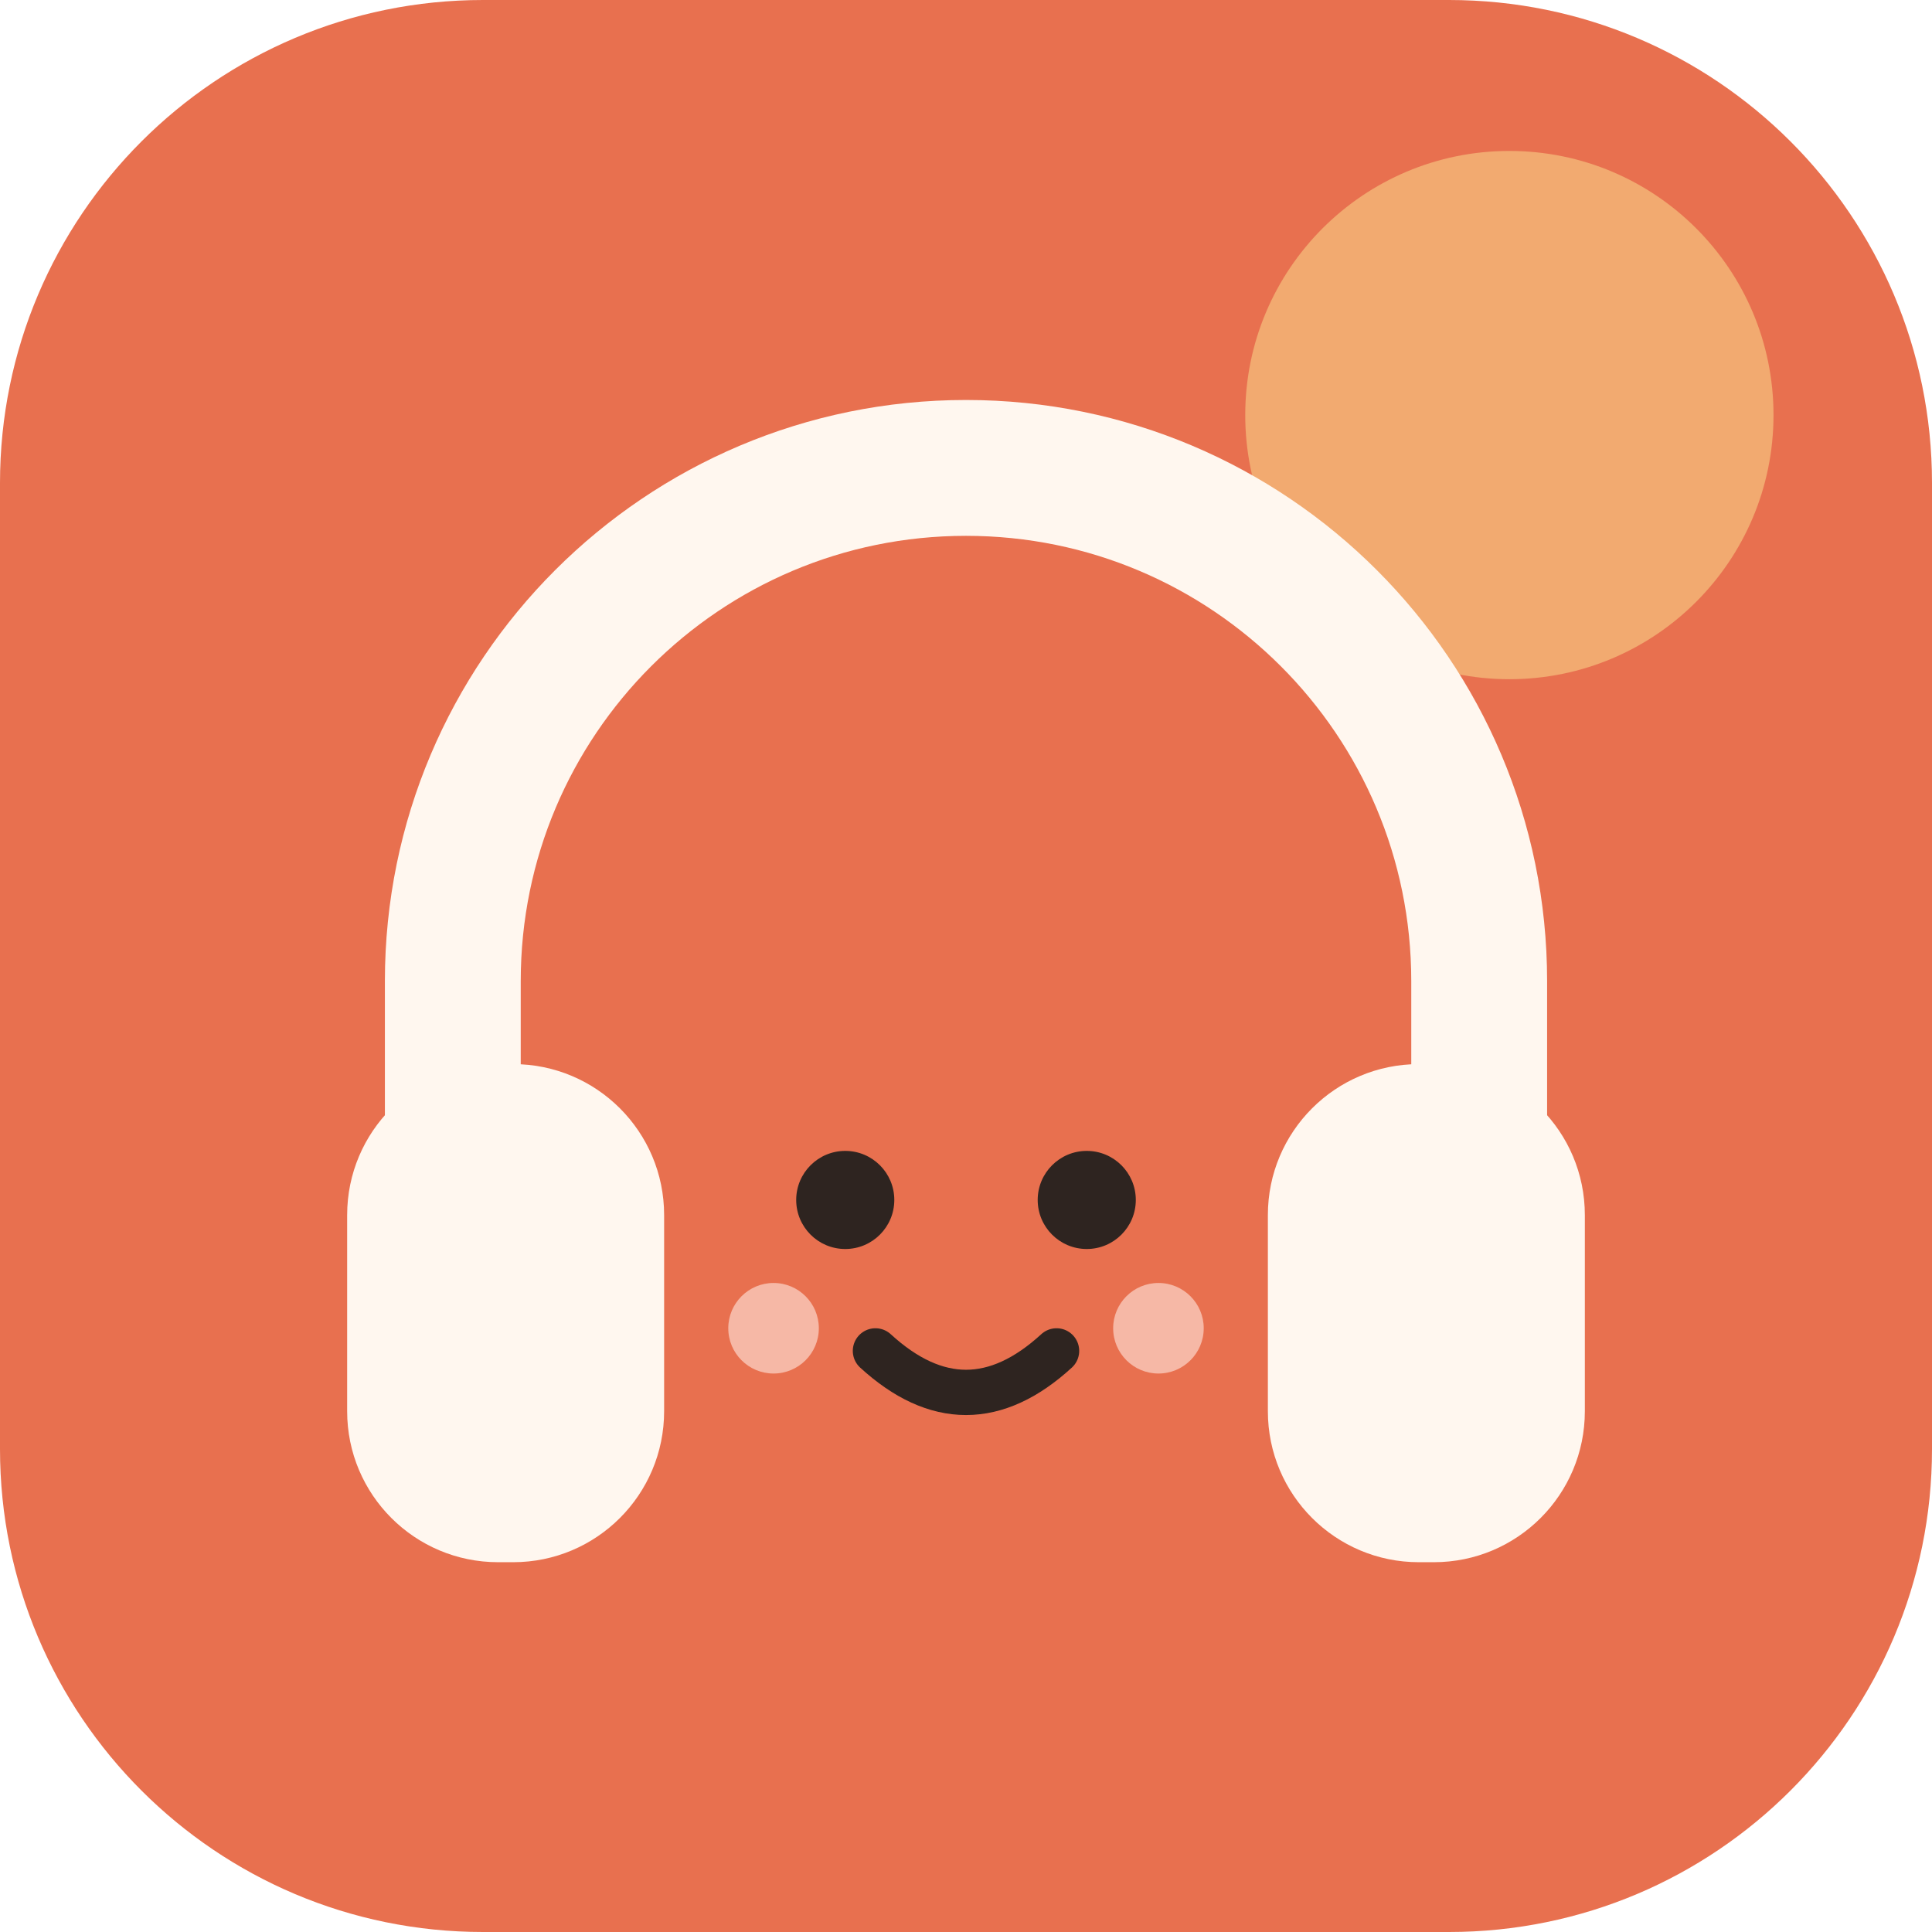
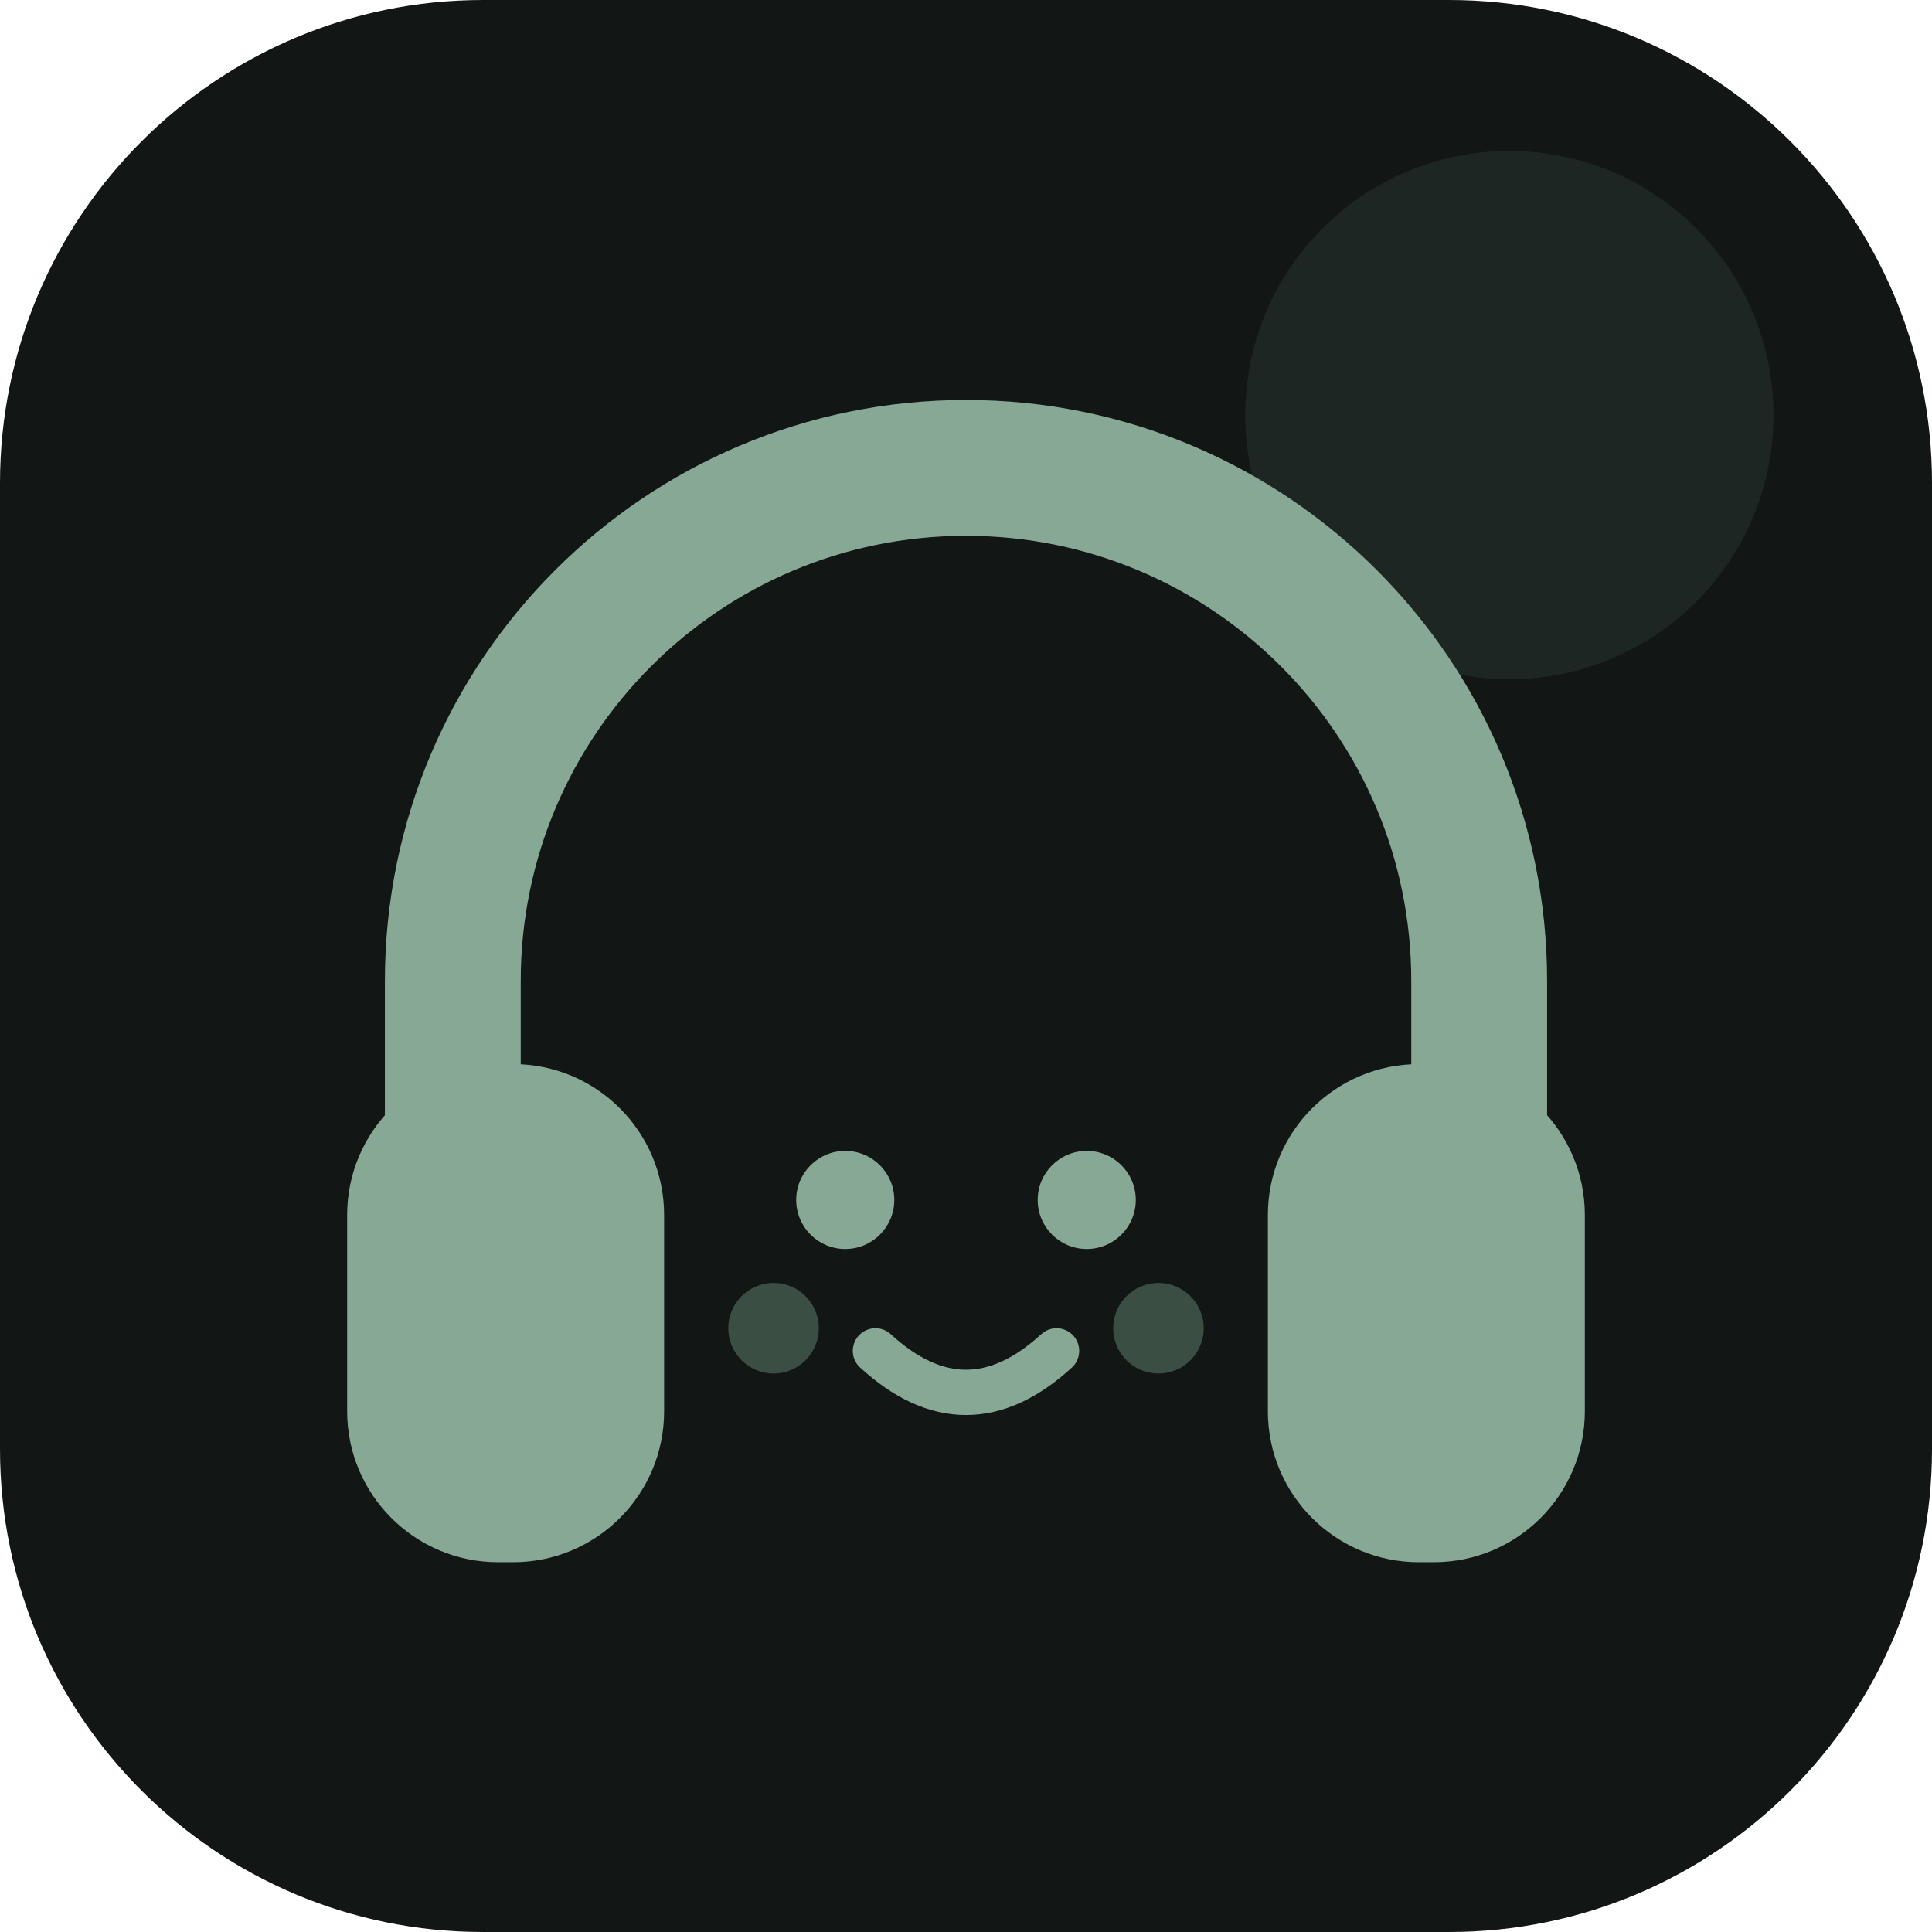
<svg xmlns="http://www.w3.org/2000/svg" viewBox="0 0 512 512">
-   <rect width="512" height="512" rx="128" fill="#E8704F" />
-   <circle cx="400" cy="110" r="70" fill="#F9D88B" opacity=".55" />
-   <path d="M120 300v-40a136 136 0 0 1 272 0v40" fill="none" stroke="#FFF7EF" stroke-width="36" stroke-linecap="round" />
-   <rect x="92" y="282" width="84" height="132" rx="40" fill="#FFF7EF" />
-   <rect x="336" y="282" width="84" height="132" rx="40" fill="#FFF7EF" />
-   <circle cx="224" cy="318" r="13" fill="#2E2420" />
-   <circle cx="288" cy="318" r="13" fill="#2E2420" />
-   <path d="M232 358q24 22 48 0" fill="none" stroke="#2E2420" stroke-width="12" stroke-linecap="round" />
-   <circle cx="205" cy="352" r="12" fill="#F6B8A6" />
-   <circle cx="307" cy="352" r="12" fill="#F6B8A6" />
+   <rect width="512" height="512" rx="128" fill="#121614" />
+   <circle cx="400" cy="110" r="70" fill="#1D2622" />
+   <path d="M120 300v-40a136 136 0 0 1 272 0v40" fill="none" stroke="#86A895" stroke-width="36" stroke-linecap="round" />
+   <rect x="92" y="282" width="84" height="132" rx="40" fill="#86A895" />
+   <rect x="336" y="282" width="84" height="132" rx="40" fill="#86A895" />
+   <circle cx="224" cy="318" r="13" fill="#86A895" />
+   <circle cx="288" cy="318" r="13" fill="#86A895" />
+   <path d="M232 358q24 22 48 0" fill="none" stroke="#86A895" stroke-width="12" stroke-linecap="round" />
+   <circle cx="205" cy="352" r="12" fill="#3B4E43" />
+   <circle cx="307" cy="352" r="12" fill="#3B4E43" />
</svg>
